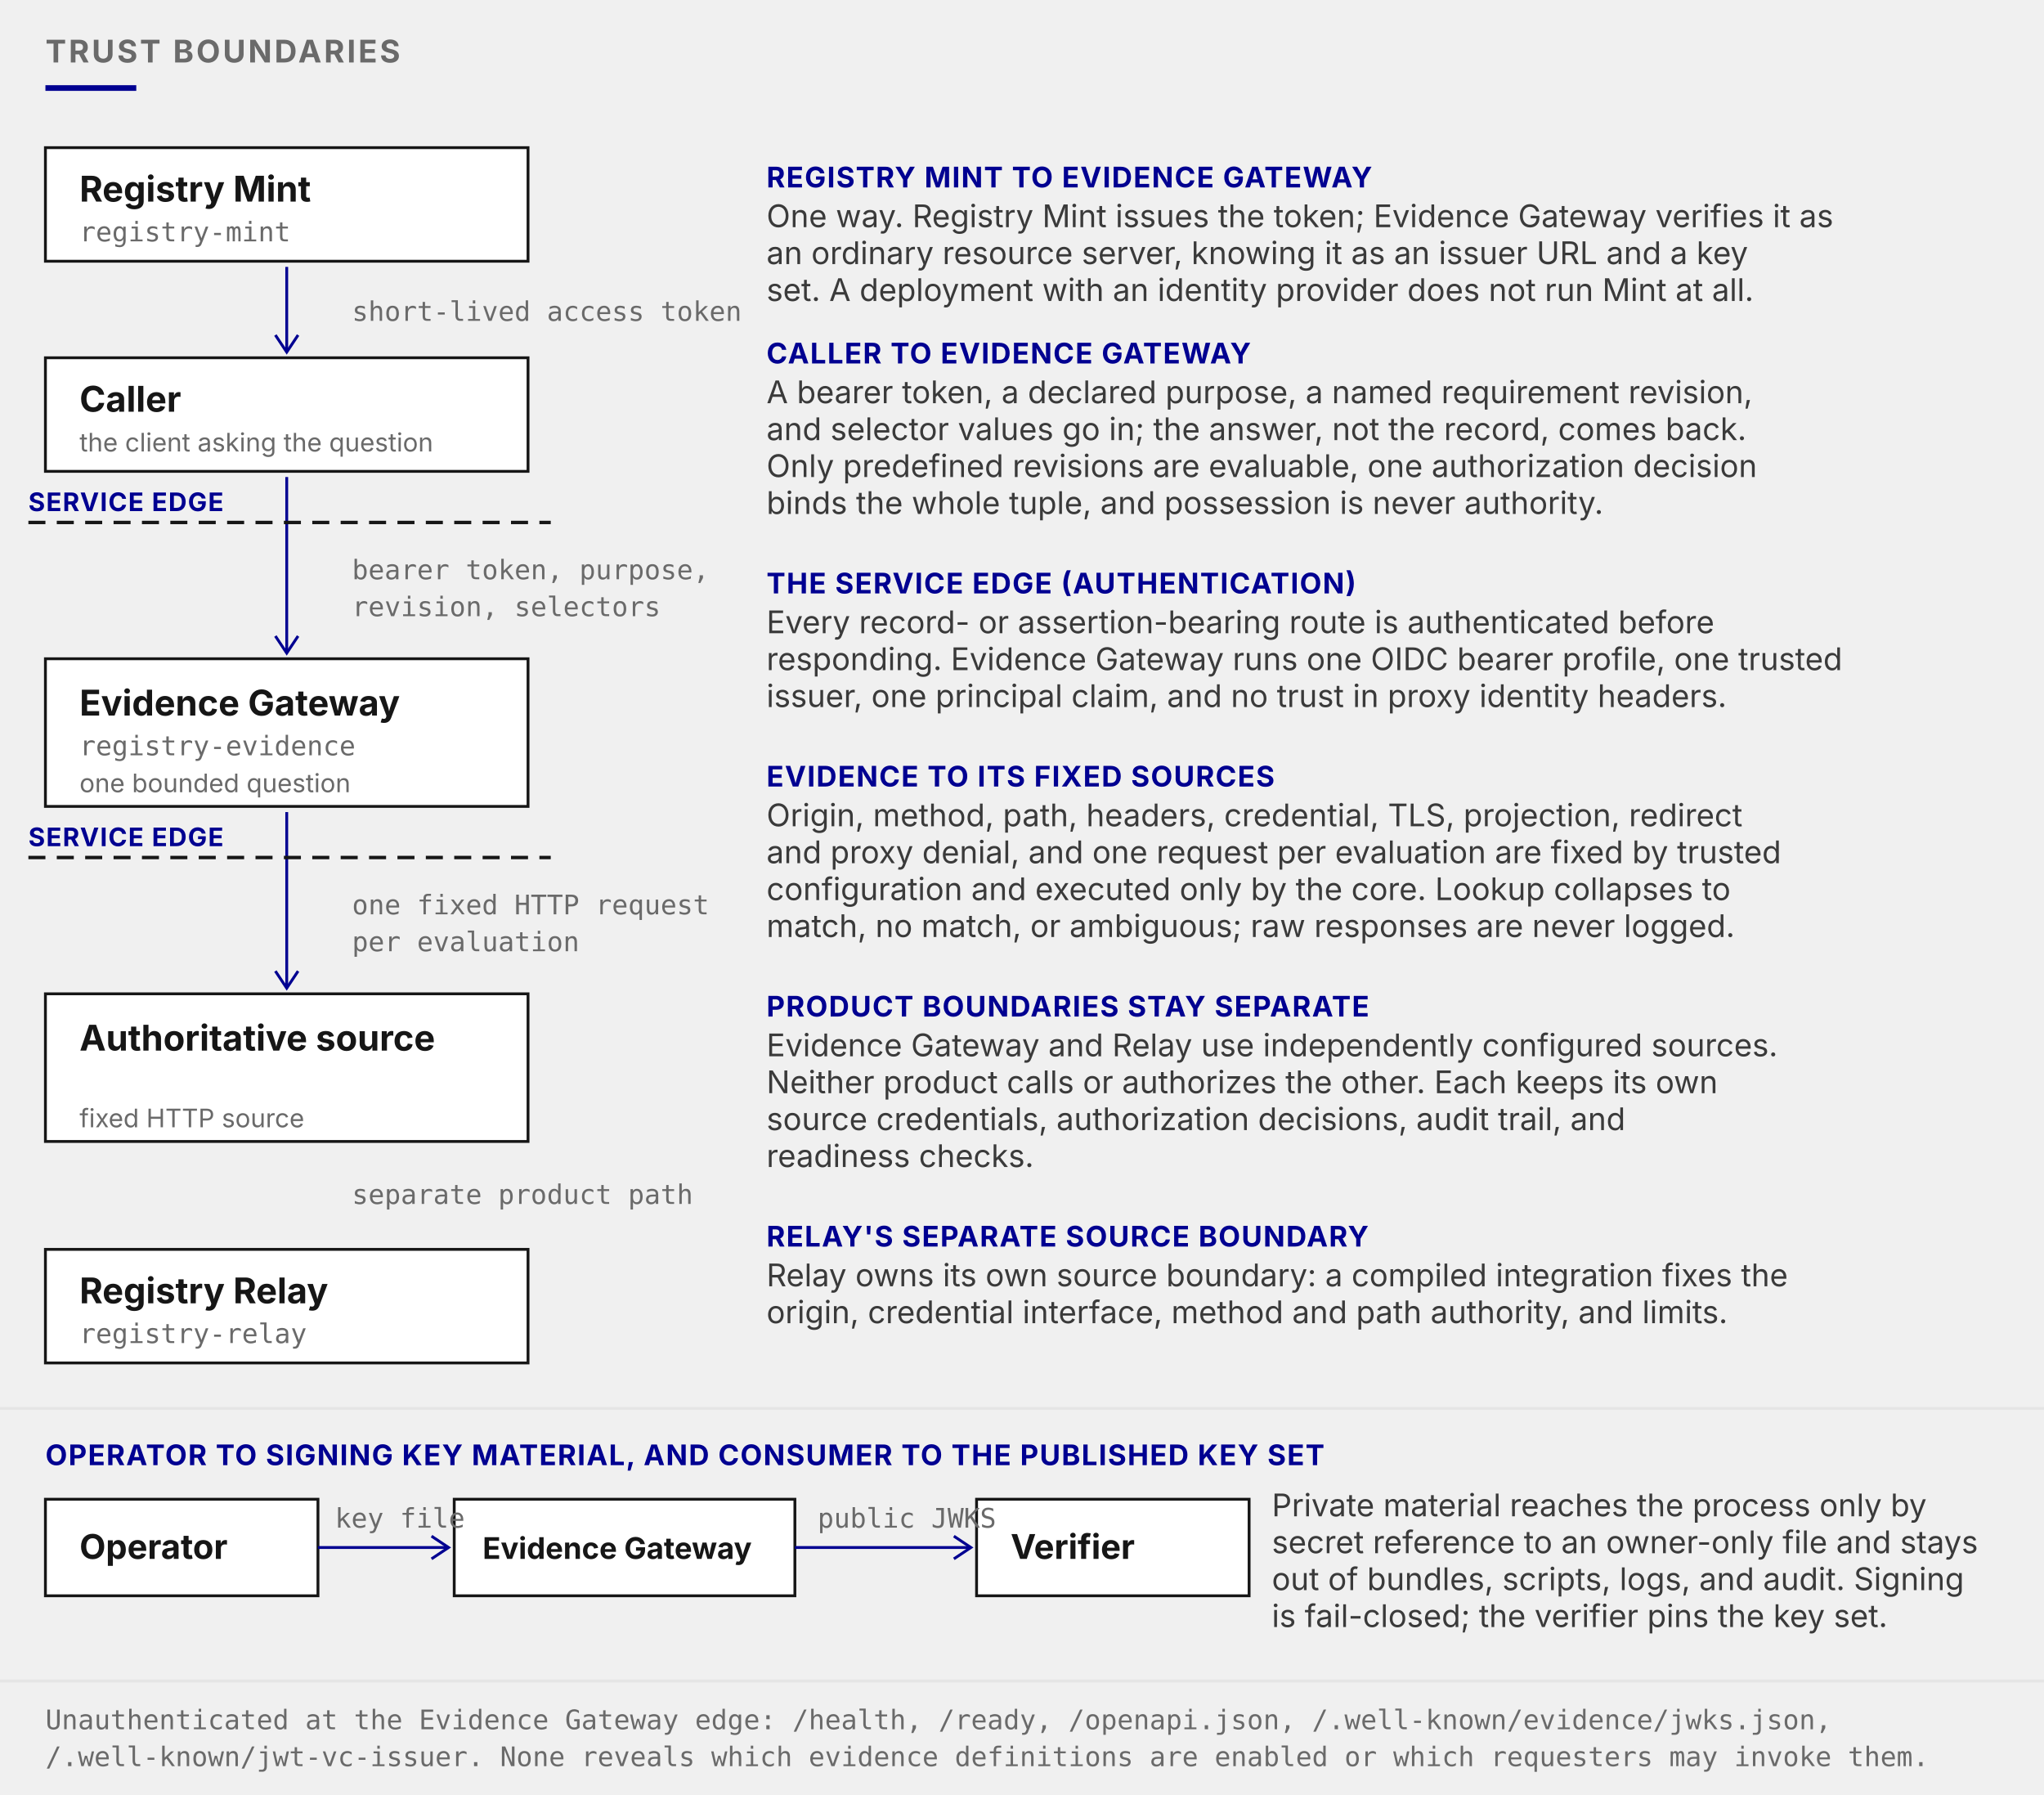
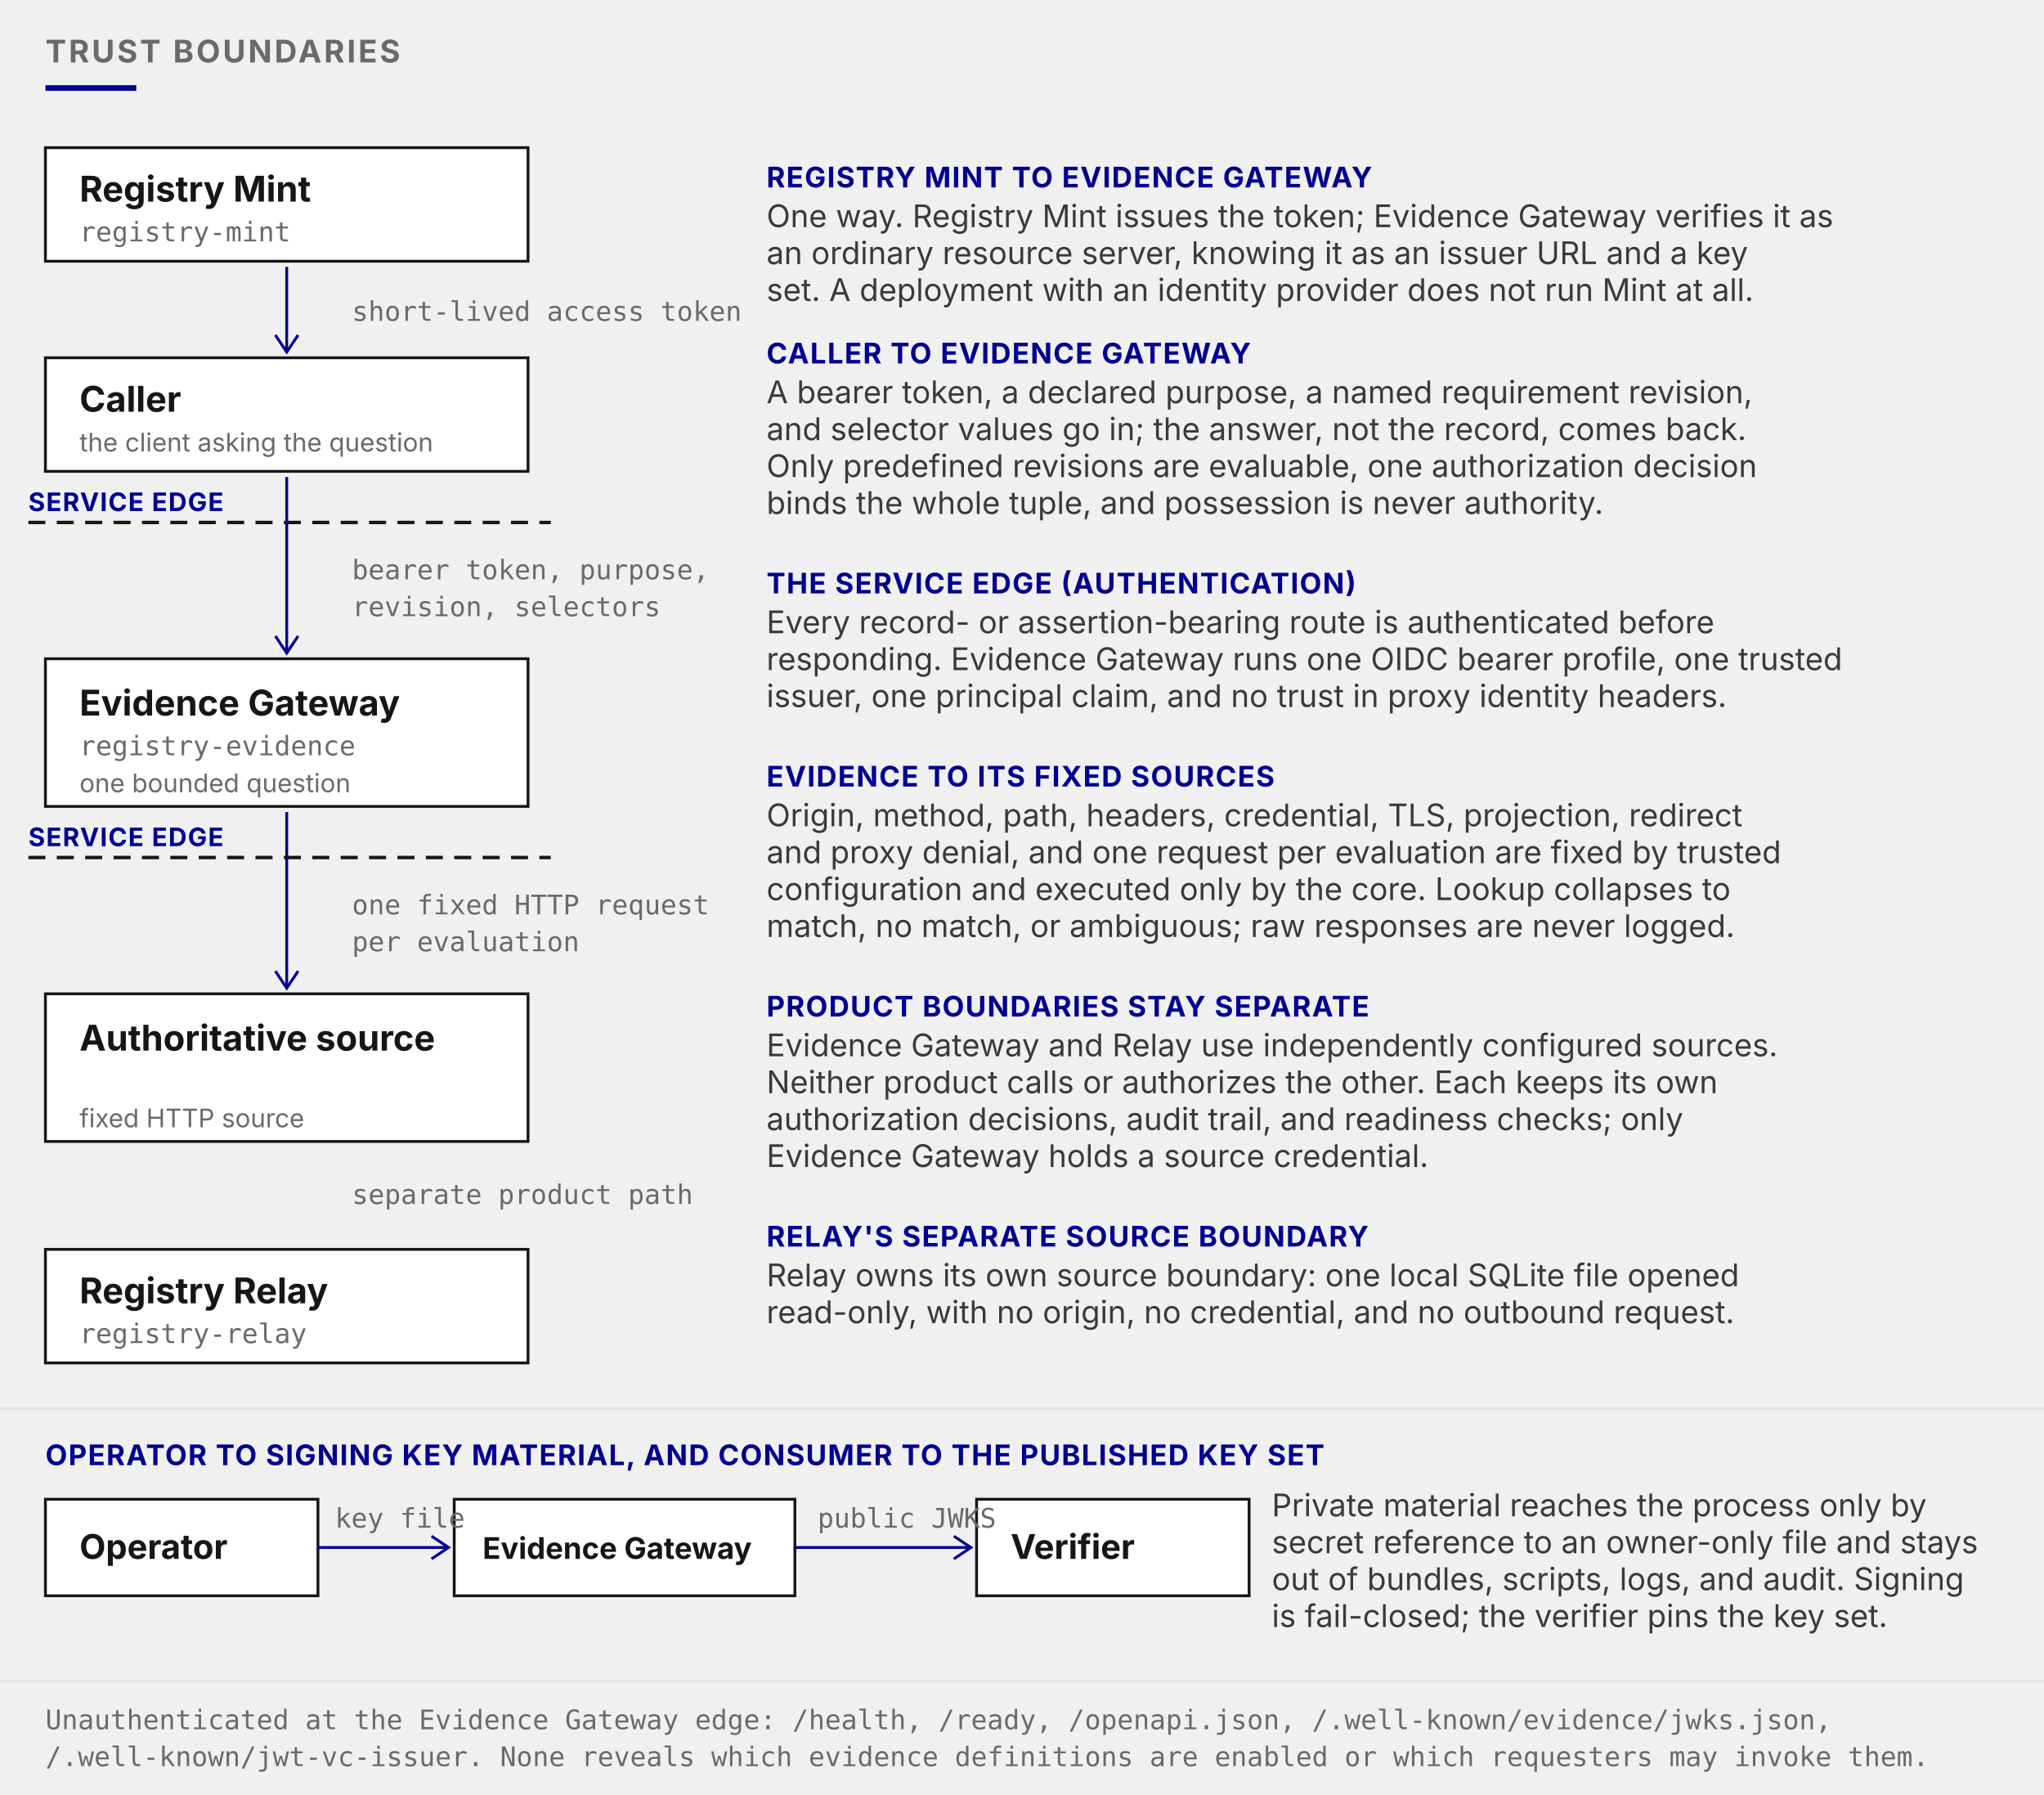
<svg xmlns="http://www.w3.org/2000/svg" viewBox="0 0 720 632" role="img" font-family="'Public Sans', system-ui, -apple-system, BlinkMacSystemFont, sans-serif" text-rendering="geometricPrecision">
  <text x="16" y="22" fill="#6a6a6a" font-size="11" font-weight="700" letter-spacing="0.08em">TRUST BOUNDARIES</text>
  <rect x="16" y="30" width="32" height="2" fill="#000091" />
  <g fill="#ffffff" stroke="#161616" stroke-width="1">
    <rect x="16" y="52" width="170" height="40" />
    <rect x="16" y="126" width="170" height="40" />
    <rect x="16" y="232" width="170" height="52" />
    <rect x="16" y="350" width="170" height="52" />
    <rect x="16" y="440" width="170" height="40" />
  </g>
  <g fill="#161616" font-size="12.5" font-weight="700">
    <text x="28" y="71">Registry Mint</text>
    <text x="28" y="145">Caller</text>
    <text x="28" y="252">Evidence Gateway</text>
    <text x="28" y="370">Authoritative source</text>
    <text x="28" y="459">Registry Relay</text>
  </g>
  <g fill="#6a6a6a" font-size="9.5" font-family="'IBM Plex Mono', ui-monospace, SFMono-Regular, monospace">
    <text x="28" y="85">registry-mint</text>
    <text x="28" y="266">registry-evidence</text>
    <text x="28" y="473">registry-relay</text>
  </g>
  <g fill="#6a6a6a" font-size="9">
    <text x="28" y="159">the client asking the question</text>
    <text x="28" y="279">one bounded question</text>
    <text x="28" y="397">fixed HTTP source</text>
  </g>
  <g stroke="#000091" stroke-width="1" fill="none">
    <line x1="101" y1="94" x2="101" y2="124" />
    <polyline points="97,118 101,124 105,118" />
    <line x1="101" y1="168" x2="101" y2="230" />
    <polyline points="97,224 101,230 105,224" />
    <line x1="101" y1="286" x2="101" y2="348" />
    <polyline points="97,342 101,348 105,342" />
  </g>
  <g stroke="#161616" stroke-width="1.2" stroke-dasharray="6 4">
    <line x1="10" y1="184" x2="194" y2="184" />
    <line x1="10" y1="302" x2="194" y2="302" />
  </g>
  <g fill="#000091" font-size="9" font-weight="700" letter-spacing="0.04em">
    <text x="10" y="180">SERVICE EDGE</text>
    <text x="10" y="298">SERVICE EDGE</text>
  </g>
  <g fill="#6a6a6a" font-size="9.5" font-family="'IBM Plex Mono', ui-monospace, SFMono-Regular, monospace">
    <text x="124" y="113">short-lived access token</text>
    <text x="124" y="204">bearer token, purpose,</text>
    <text x="124" y="217">revision, selectors</text>
    <text x="124" y="322">one fixed HTTP request</text>
    <text x="124" y="335">per evaluation</text>
    <text x="124" y="424">separate product path</text>
  </g>
  <g fill="#000091" font-size="10" font-weight="700" letter-spacing="0.04em">
    <text x="270" y="66">REGISTRY MINT TO EVIDENCE GATEWAY</text>
    <text x="270" y="128">CALLER TO EVIDENCE GATEWAY</text>
    <text x="270" y="209">THE SERVICE EDGE (AUTHENTICATION)</text>
    <text x="270" y="277">EVIDENCE TO ITS FIXED SOURCES</text>
    <text x="270" y="358">PRODUCT BOUNDARIES STAY SEPARATE</text>
    <text x="270" y="439">RELAY'S SEPARATE SOURCE BOUNDARY</text>
  </g>
  <g fill="#3a3a3a" font-size="11">
    <text x="270" y="80">One way. Registry Mint issues the token; Evidence Gateway verifies it as</text>
    <text x="270" y="93">an ordinary resource server, knowing it as an issuer URL and a key</text>
    <text x="270" y="106">set. A deployment with an identity provider does not run Mint at all.</text>
    <text x="270" y="142">A bearer token, a declared purpose, a named requirement revision,</text>
    <text x="270" y="155">and selector values go in; the answer, not the record, comes back.</text>
    <text x="270" y="168">Only predefined revisions are evaluable, one authorization decision</text>
    <text x="270" y="181">binds the whole tuple, and possession is never authority.</text>
    <text x="270" y="223">Every record- or assertion-bearing route is authenticated before</text>
    <text x="270" y="236">responding. Evidence Gateway runs one OIDC bearer profile, one trusted</text>
    <text x="270" y="249">issuer, one principal claim, and no trust in proxy identity headers.</text>
    <text x="270" y="291">Origin, method, path, headers, credential, TLS, projection, redirect</text>
    <text x="270" y="304">and proxy denial, and one request per evaluation are fixed by trusted</text>
    <text x="270" y="317">configuration and executed only by the core. Lookup collapses to</text>
    <text x="270" y="330">match, no match, or ambiguous; raw responses are never logged.</text>
    <text x="270" y="372">Evidence Gateway and Relay use independently configured sources.</text>
    <text x="270" y="385">Neither product calls or authorizes the other. Each keeps its own</text>
-     <text x="270" y="398">source credentials, authorization decisions, audit trail, and</text>
-     <text x="270" y="411">readiness checks.</text>
-     <text x="270" y="453">Relay owns its own source boundary: a compiled integration fixes the</text>
-     <text x="270" y="466">origin, credential interface, method and path authority, and limits.</text>
+     <text x="270" y="398">authorization decisions, audit trail, and readiness checks; only</text>
+     <text x="270" y="411">Evidence Gateway holds a source credential.</text>
+     <text x="270" y="453">Relay owns its own source boundary: one local SQLite file opened</text>
+     <text x="270" y="466">read-only, with no origin, no credential, and no outbound request.</text>
  </g>
  <line x1="0" y1="496" x2="720" y2="496" stroke="#e5e5e5" stroke-width="1" />
  <text x="16" y="516" fill="#000091" font-size="10" font-weight="700" letter-spacing="0.04em">OPERATOR TO SIGNING KEY MATERIAL, AND CONSUMER TO THE PUBLISHED KEY SET</text>
  <g fill="#ffffff" stroke="#161616" stroke-width="1">
    <rect x="16" y="528" width="96" height="34" />
    <rect x="160" y="528" width="120" height="34" />
    <rect x="344" y="528" width="96" height="34" />
  </g>
  <g fill="#161616" font-size="12" font-weight="700">
    <text x="28" y="549">Operator</text>
    <text x="170" y="549" font-size="10.5">Evidence Gateway</text>
    <text x="356" y="549">Verifier</text>
  </g>
  <g stroke="#000091" stroke-width="1" fill="none">
    <line x1="112" y1="545" x2="158" y2="545" />
    <polyline points="152,541 158,545 152,549" />
    <line x1="280" y1="545" x2="342" y2="545" />
    <polyline points="336,541 342,545 336,549" />
  </g>
  <g fill="#6a6a6a" font-size="9.5" font-family="'IBM Plex Mono', ui-monospace, SFMono-Regular, monospace">
    <text x="118" y="538">key file</text>
    <text x="288" y="538">public JWKS</text>
  </g>
  <g fill="#3a3a3a" font-size="11">
    <text x="448" y="534">Private material reaches the process only by</text>
    <text x="448" y="547">secret reference to an owner-only file and stays</text>
    <text x="448" y="560">out of bundles, scripts, logs, and audit. Signing</text>
    <text x="448" y="573">is fail-closed; the verifier pins the key set.</text>
  </g>
  <line x1="0" y1="592" x2="720" y2="592" stroke="#e5e5e5" stroke-width="1" />
  <g fill="#6a6a6a" font-size="9.5" font-family="'IBM Plex Mono', ui-monospace, SFMono-Regular, monospace">
    <text x="16" y="609">Unauthenticated at the Evidence Gateway edge: /health, /ready, /openapi.json, /.well-known/evidence/jwks.json,</text>
    <text x="16" y="622">/.well-known/jwt-vc-issuer. None reveals which evidence definitions are enabled or which requesters may invoke them.</text>
  </g>
</svg>
